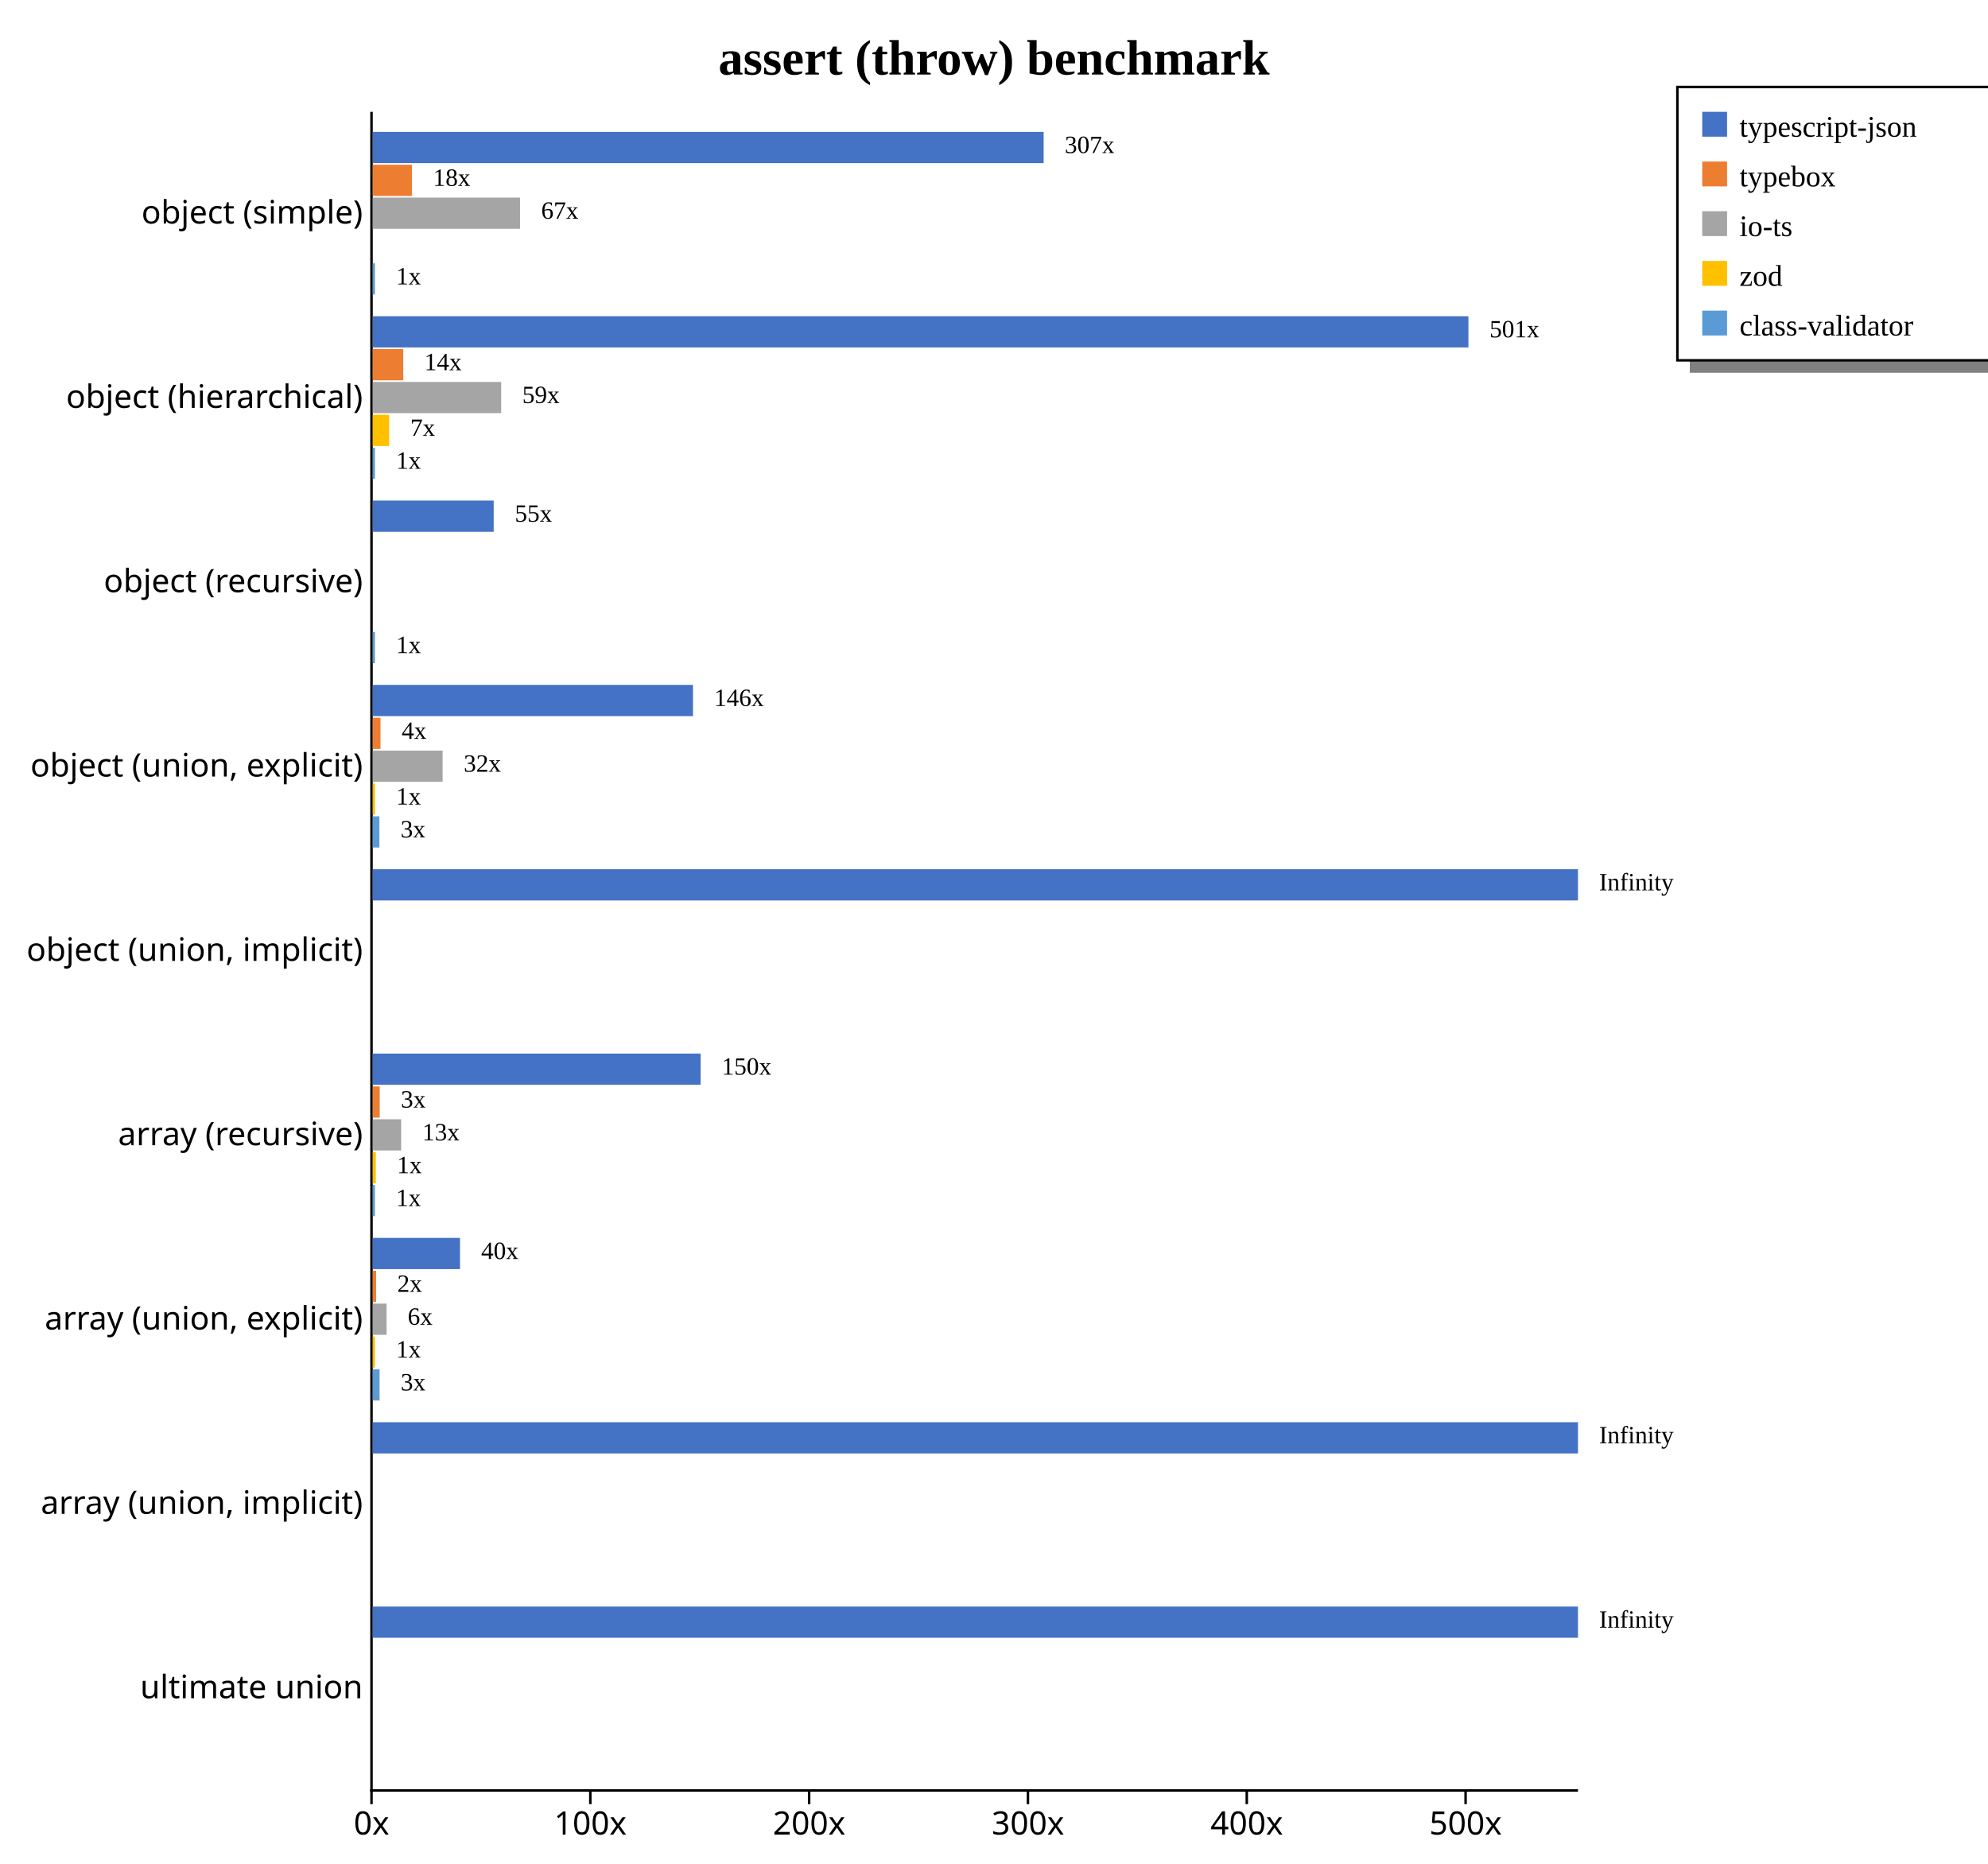
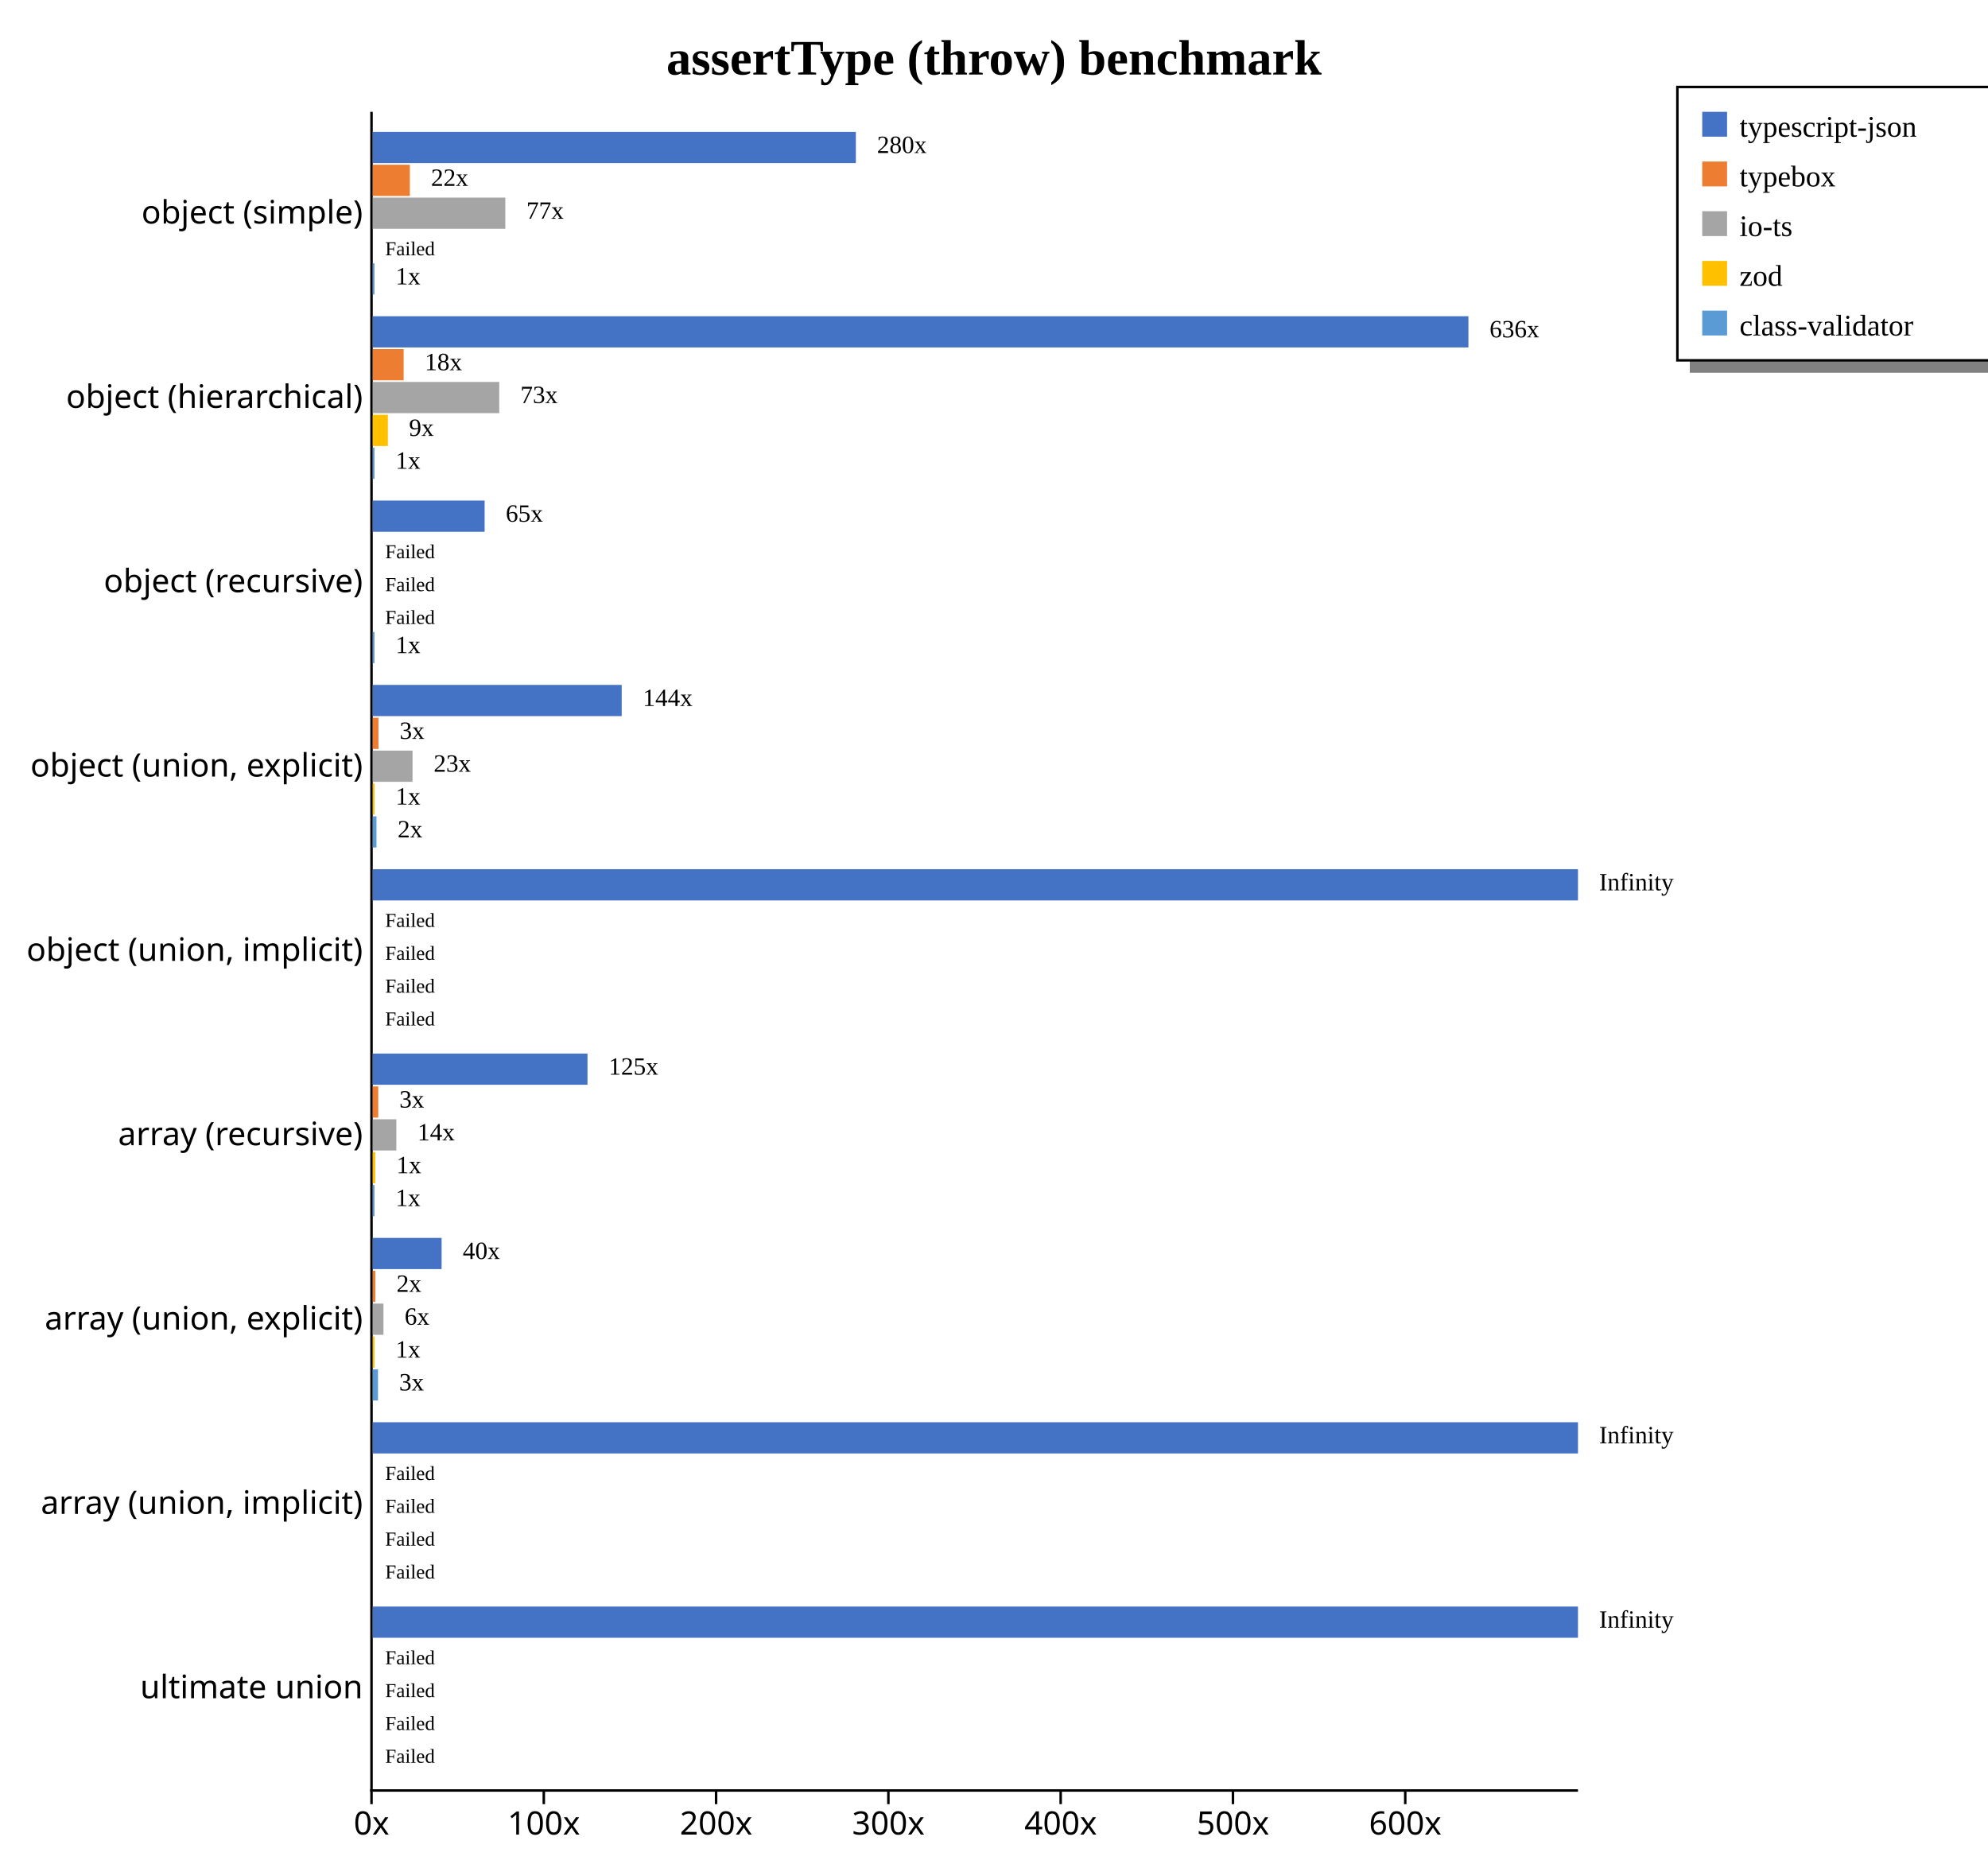
<svg xmlns="http://www.w3.org/2000/svg" width="800" height="750" style="background-color: white;">
  <g class="y axis" transform="translate(149,45)" fill="none" font-size="10" font-family="sans-serif" text-anchor="end" style="font-size: 13px;">
    <path class="domain" stroke="#000" d="M0,0.5H0.5V675.5H0" />
    <g class="tick" opacity="1" transform="translate(0,40.7967)" style="font-size: 13px;">
      <line stroke="#000" x2="0" />
      <text fill="#000" x="-3" dy="0.32em">object (simple)    </text>
    </g>
    <g class="tick" opacity="1" transform="translate(0,114.9725)" style="font-size: 13px;">
      <line stroke="#000" x2="0" />
      <text fill="#000" x="-3" dy="0.32em">object (hierarchical)    </text>
    </g>
    <g class="tick" opacity="1" transform="translate(0,189.1484)" style="font-size: 13px;">
      <line stroke="#000" x2="0" />
      <text fill="#000" x="-3" dy="0.32em">object (recursive)    </text>
    </g>
    <g class="tick" opacity="1" transform="translate(0,263.3242)" style="font-size: 13px;">
      <line stroke="#000" x2="0" />
      <text fill="#000" x="-3" dy="0.32em">object (union, explicit)    </text>
    </g>
    <g class="tick" opacity="1" transform="translate(0,337.5)" style="font-size: 13px;">
      <line stroke="#000" x2="0" />
      <text fill="#000" x="-3" dy="0.32em">object (union, implicit)    </text>
    </g>
    <g class="tick" opacity="1" transform="translate(0,411.6758)" style="font-size: 13px;">
      <line stroke="#000" x2="0" />
      <text fill="#000" x="-3" dy="0.32em">array (recursive)    </text>
    </g>
    <g class="tick" opacity="1" transform="translate(0,485.8516)" style="font-size: 13px;">
      <line stroke="#000" x2="0" />
      <text fill="#000" x="-3" dy="0.32em">array (union, explicit)    </text>
    </g>
    <g class="tick" opacity="1" transform="translate(0,560.0275)" style="font-size: 13px;">
      <line stroke="#000" x2="0" />
      <text fill="#000" x="-3" dy="0.32em">array (union, implicit)    </text>
    </g>
    <g class="tick" opacity="1" transform="translate(0,634.2033)" style="font-size: 13px;">
      <line stroke="#000" x2="0" />
      <text fill="#000" x="-3" dy="0.32em">ultimate union    </text>
    </g>
  </g>
  <g class="x axis" transform="translate(149,720)" fill="none" font-size="10" font-family="sans-serif" text-anchor="middle" style="font-size: 13px;">
    <path class="domain" stroke="#000" d="M0.5,0V0.5H485.5V0" />
    <g class="tick" opacity="1" transform="translate(0.5,0)" style="font-size: 13px;">
      <line stroke="#000" y2="6" />
      <text fill="#000" y="9" dy="0.71em">0x</text>
    </g>
-     <g class="tick" opacity="1" transform="translate(88.55474,0)" style="font-size: 13px;">
+     <g class="tick" opacity="1" transform="translate(69.83225,0)" style="font-size: 13px;">
      <line stroke="#000" y2="6" />
      <text fill="#000" y="9" dy="0.71em">100x</text>
    </g>
-     <g class="tick" opacity="1" transform="translate(176.6095,0)" style="font-size: 13px;">
+     <g class="tick" opacity="1" transform="translate(139.1645,0)" style="font-size: 13px;">
      <line stroke="#000" y2="6" />
      <text fill="#000" y="9" dy="0.71em">200x</text>
    </g>
-     <g class="tick" opacity="1" transform="translate(264.6642,0)" style="font-size: 13px;">
+     <g class="tick" opacity="1" transform="translate(208.4968,0)" style="font-size: 13px;">
      <line stroke="#000" y2="6" />
      <text fill="#000" y="9" dy="0.71em">300x</text>
    </g>
-     <g class="tick" opacity="1" transform="translate(352.719,0)" style="font-size: 13px;">
+     <g class="tick" opacity="1" transform="translate(277.829,0)" style="font-size: 13px;">
      <line stroke="#000" y2="6" />
      <text fill="#000" y="9" dy="0.71em">400x</text>
    </g>
-     <g class="tick" opacity="1" transform="translate(440.7737,0)" style="font-size: 13px;">
+     <g class="tick" opacity="1" transform="translate(347.1613,0)" style="font-size: 13px;">
      <line stroke="#000" y2="6" />
      <text fill="#000" y="9" dy="0.71em">500x</text>
    </g>
+     <g class="tick" opacity="1" transform="translate(416.4935,0)" style="font-size: 13px;">
+       <line stroke="#000" y2="6" />
+       <text fill="#000" y="9" dy="0.71em">600x</text>
+     </g>
  </g>
-   <text transform="translate(400, 30)" style="text-anchor: middle; font-size: 20px; font-weight: bold;">assert (throw) benchmark</text>
+   <text transform="translate(400, 30)" style="text-anchor: middle; font-size: 20px; font-weight: bold;">assertType (throw) benchmark</text>
  <rect x="680" y="145" width="200" height="5" fill="gray" />
  <rect x="675" y="35" width="200" height="110" fill="none" stroke="black" />
  <rect x="685" y="45" width="10" height="10" style="fill: #4472c4;" />
  <text x="700" y="55" style="font-size: 12px;">typescript-json</text>
  <rect x="685" y="65" width="10" height="10" style="fill: #ed7d31;" />
  <text x="700" y="75" style="font-size: 12px;">typebox</text>
  <rect x="685" y="85" width="10" height="10" style="fill: #a5a5a5;" />
  <text x="700" y="95" style="font-size: 12px;">io-ts</text>
  <rect x="685" y="105" width="10" height="10" style="fill: #ffc000;" />
  <text x="700" y="115" style="font-size: 12px;">zod</text>
  <rect x="685" y="125" width="10" height="10" style="fill: #5b9bd5;" />
  <text x="700" y="135" style="font-size: 12px;">class-validator</text>
  <g style="font-size: 13px;">
    <g style="font-size: 13px;">
-       <rect x="150" y="53.079" width="269.976" height="12.558" fill="#4472c4" />
-       <rect x="150" y="66.298" width="15.77" height="12.558" fill="#ed7d31" />
-       <rect x="150" y="79.517" width="59.268" height="12.558" fill="#a5a5a5" />
+       <rect x="150" y="53.079" width="194.412" height="12.558" fill="#4472c4" />
+       <rect x="150" y="66.298" width="14.931" height="12.558" fill="#ed7d31" />
+       <rect x="150" y="79.517" width="53.345" height="12.558" fill="#a5a5a5" />
      <rect x="150" y="92.737" width="0" height="12.558" fill="#ffc000" />
-       <rect x="150" y="105.956" width="0.881" height="12.558" fill="#5b9bd5" />
-       <text class="label" x="428.476" y="61.579" font-size="10px">307x</text>
-       <text class="label" x="174.27" y="74.798" font-size="10px">18x</text>
-       <text class="label" x="217.768" y="88.017" font-size="10px">67x</text>
+       <rect x="150" y="105.956" width="0.693" height="12.558" fill="#5b9bd5" />
+       <text class="label" x="352.912" y="61.579" font-size="10px">280x</text>
+       <text class="label" x="173.431" y="74.798" font-size="10px">22x</text>
+       <text class="label" x="211.845" y="88.017" font-size="10px">77x</text>
      <text class="label" x="158.5" y="101.237" font-size="10px" />
-       <text class="label" x="159.381" y="114.456" font-size="10px">1x</text>
+       <text class="label" x="159.193" y="114.456" font-size="10px">1x</text>
+       <text class="label" x="349.412" y="63.079" font-size="8px" />
+       <text class="label" x="169.931" y="76.298" font-size="8px" />
+       <text class="label" x="208.345" y="89.517" font-size="8px" />
+       <text class="label" x="155" y="102.737" font-size="8px">Failed</text>
+       <text class="label" x="155.693" y="115.956" font-size="8px" />
    </g>
    <g style="font-size: 13px;">
      <rect x="150" y="127.254" width="440.909" height="12.558" fill="#4472c4" />
-       <rect x="150" y="140.474" width="12.271" height="12.558" fill="#ed7d31" />
-       <rect x="150" y="153.693" width="51.676" height="12.558" fill="#a5a5a5" />
-       <rect x="150" y="166.913" width="6.592" height="12.558" fill="#ffc000" />
-       <rect x="150" y="180.132" width="0.881" height="12.558" fill="#5b9bd5" />
-       <text class="label" x="599.409" y="135.754" font-size="10px">501x</text>
-       <text class="label" x="170.771" y="148.974" font-size="10px">14x</text>
-       <text class="label" x="210.176" y="162.193" font-size="10px">59x</text>
-       <text class="label" x="165.092" y="175.413" font-size="10px">7x</text>
-       <text class="label" x="159.381" y="188.632" font-size="10px">1x</text>
-     </g>
-     <g style="font-size: 13px;">
-       <rect x="150" y="201.43" width="48.667" height="12.558" fill="#4472c4" />
+       <rect x="150" y="140.474" width="12.428" height="12.558" fill="#ed7d31" />
+       <rect x="150" y="153.693" width="50.907" height="12.558" fill="#a5a5a5" />
+       <rect x="150" y="166.913" width="6.081" height="12.558" fill="#ffc000" />
+       <rect x="150" y="180.132" width="0.693" height="12.558" fill="#5b9bd5" />
+       <text class="label" x="599.409" y="135.754" font-size="10px">636x</text>
+       <text class="label" x="170.928" y="148.974" font-size="10px">18x</text>
+       <text class="label" x="209.407" y="162.193" font-size="10px">73x</text>
+       <text class="label" x="164.581" y="175.413" font-size="10px">9x</text>
+       <text class="label" x="159.193" y="188.632" font-size="10px">1x</text>
+       <text class="label" x="595.909" y="137.254" font-size="8px" />
+       <text class="label" x="167.428" y="150.474" font-size="8px" />
+       <text class="label" x="205.907" y="163.693" font-size="8px" />
+       <text class="label" x="161.081" y="176.913" font-size="8px" />
+       <text class="label" x="155.693" y="190.132" font-size="8px" />
+     </g>
+     <g style="font-size: 13px;">
+       <rect x="150" y="201.43" width="45.017" height="12.558" fill="#4472c4" />
      <rect x="150" y="214.65" width="0" height="12.558" fill="#ed7d31" />
      <rect x="150" y="227.869" width="0" height="12.558" fill="#a5a5a5" />
      <rect x="150" y="241.089" width="0" height="12.558" fill="#ffc000" />
-       <rect x="150" y="254.308" width="0.881" height="12.558" fill="#5b9bd5" />
-       <text class="label" x="207.167" y="209.93" font-size="10px">55x</text>
+       <rect x="150" y="254.308" width="0.693" height="12.558" fill="#5b9bd5" />
+       <text class="label" x="203.517" y="209.93" font-size="10px">65x</text>
      <text class="label" x="158.5" y="223.15" font-size="10px" />
      <text class="label" x="158.5" y="236.369" font-size="10px" />
      <text class="label" x="158.5" y="249.589" font-size="10px" />
-       <text class="label" x="159.381" y="262.808" font-size="10px">1x</text>
-     </g>
-     <g style="font-size: 13px;">
-       <rect x="150" y="275.606" width="128.873" height="12.558" fill="#4472c4" />
-       <rect x="150" y="288.825" width="3.123" height="12.558" fill="#ed7d31" />
-       <rect x="150" y="302.045" width="28.107" height="12.558" fill="#a5a5a5" />
-       <rect x="150" y="315.264" width="0.881" height="12.558" fill="#ffc000" />
-       <rect x="150" y="328.484" width="2.683" height="12.558" fill="#5b9bd5" />
-       <text class="label" x="287.373" y="284.106" font-size="10px">146x</text>
-       <text class="label" x="161.623" y="297.325" font-size="10px">4x</text>
-       <text class="label" x="186.607" y="310.545" font-size="10px">32x</text>
-       <text class="label" x="159.381" y="323.764" font-size="10px">1x</text>
-       <text class="label" x="161.183" y="336.984" font-size="10px">3x</text>
+       <text class="label" x="159.193" y="262.808" font-size="10px">1x</text>
+       <text class="label" x="200.017" y="211.43" font-size="8px" />
+       <text class="label" x="155" y="224.65" font-size="8px">Failed</text>
+       <text class="label" x="155" y="237.869" font-size="8px">Failed</text>
+       <text class="label" x="155" y="251.089" font-size="8px">Failed</text>
+       <text class="label" x="155.693" y="264.308" font-size="8px" />
+     </g>
+     <g style="font-size: 13px;">
+       <rect x="150" y="275.606" width="100.177" height="12.558" fill="#4472c4" />
+       <rect x="150" y="288.825" width="2.305" height="12.558" fill="#ed7d31" />
+       <rect x="150" y="302.045" width="16.005" height="12.558" fill="#a5a5a5" />
+       <rect x="150" y="315.264" width="0.693" height="12.558" fill="#ffc000" />
+       <rect x="150" y="328.484" width="1.506" height="12.558" fill="#5b9bd5" />
+       <text class="label" x="258.677" y="284.106" font-size="10px">144x</text>
+       <text class="label" x="160.805" y="297.325" font-size="10px">3x</text>
+       <text class="label" x="174.505" y="310.545" font-size="10px">23x</text>
+       <text class="label" x="159.193" y="323.764" font-size="10px">1x</text>
+       <text class="label" x="160.006" y="336.984" font-size="10px">2x</text>
+       <text class="label" x="255.177" y="285.606" font-size="8px" />
+       <text class="label" x="157.305" y="298.825" font-size="8px" />
+       <text class="label" x="171.005" y="312.045" font-size="8px" />
+       <text class="label" x="155.693" y="325.264" font-size="8px" />
+       <text class="label" x="156.506" y="338.484" font-size="8px" />
    </g>
    <g style="font-size: 13px;">
      <rect x="150" y="349.782" width="485" height="12.558" fill="#4472c4" />
      <rect x="150" y="363.001" width="0" height="12.558" fill="#ed7d31" />
      <rect x="150" y="376.221" width="0" height="12.558" fill="#a5a5a5" />
      <rect x="150" y="389.44" width="0" height="12.558" fill="#ffc000" />
      <rect x="150" y="402.66" width="0" height="12.558" fill="#5b9bd5" />
      <text class="label" x="643.5" y="358.282" font-size="10px">Infinity</text>
      <text class="label" x="158.5" y="371.501" font-size="10px" />
      <text class="label" x="158.5" y="384.721" font-size="10px" />
      <text class="label" x="158.5" y="397.94" font-size="10px" />
      <text class="label" x="158.5" y="411.16" font-size="10px" />
-     </g>
-     <g style="font-size: 13px;">
-       <rect x="150" y="423.958" width="131.934" height="12.558" fill="#4472c4" />
-       <rect x="150" y="437.177" width="2.802" height="12.558" fill="#ed7d31" />
-       <rect x="150" y="450.397" width="11.438" height="12.558" fill="#a5a5a5" />
-       <rect x="150" y="463.616" width="1.237" height="12.558" fill="#ffc000" />
-       <rect x="150" y="476.835" width="0.881" height="12.558" fill="#5b9bd5" />
-       <text class="label" x="290.434" y="432.458" font-size="10px">150x</text>
-       <text class="label" x="161.302" y="445.677" font-size="10px">3x</text>
-       <text class="label" x="169.938" y="458.897" font-size="10px">13x</text>
-       <text class="label" x="159.737" y="472.116" font-size="10px">1x</text>
-       <text class="label" x="159.381" y="485.335" font-size="10px">1x</text>
-     </g>
-     <g style="font-size: 13px;">
-       <rect x="150" y="498.134" width="35.116" height="12.558" fill="#4472c4" />
-       <rect x="150" y="511.353" width="1.356" height="12.558" fill="#ed7d31" />
-       <rect x="150" y="524.572" width="5.561" height="12.558" fill="#a5a5a5" />
-       <rect x="150" y="537.792" width="0.881" height="12.558" fill="#ffc000" />
-       <rect x="150" y="551.011" width="2.75" height="12.558" fill="#5b9bd5" />
-       <text class="label" x="193.616" y="506.634" font-size="10px">40x</text>
-       <text class="label" x="159.856" y="519.853" font-size="10px">2x</text>
-       <text class="label" x="164.061" y="533.072" font-size="10px">6x</text>
-       <text class="label" x="159.381" y="546.292" font-size="10px">1x</text>
-       <text class="label" x="161.25" y="559.511" font-size="10px">3x</text>
+       <text class="label" x="640" y="359.782" font-size="8px" />
+       <text class="label" x="155" y="373.001" font-size="8px">Failed</text>
+       <text class="label" x="155" y="386.221" font-size="8px">Failed</text>
+       <text class="label" x="155" y="399.44" font-size="8px">Failed</text>
+       <text class="label" x="155" y="412.66" font-size="8px">Failed</text>
+     </g>
+     <g style="font-size: 13px;">
+       <rect x="150" y="423.958" width="86.412" height="12.558" fill="#4472c4" />
+       <rect x="150" y="437.177" width="2.208" height="12.558" fill="#ed7d31" />
+       <rect x="150" y="450.397" width="9.496" height="12.558" fill="#a5a5a5" />
+       <rect x="150" y="463.616" width="1.025" height="12.558" fill="#ffc000" />
+       <rect x="150" y="476.835" width="0.693" height="12.558" fill="#5b9bd5" />
+       <text class="label" x="244.912" y="432.458" font-size="10px">125x</text>
+       <text class="label" x="160.708" y="445.677" font-size="10px">3x</text>
+       <text class="label" x="167.996" y="458.897" font-size="10px">14x</text>
+       <text class="label" x="159.525" y="472.116" font-size="10px">1x</text>
+       <text class="label" x="159.193" y="485.335" font-size="10px">1x</text>
+       <text class="label" x="241.412" y="433.958" font-size="8px" />
+       <text class="label" x="157.208" y="447.177" font-size="8px" />
+       <text class="label" x="164.496" y="460.397" font-size="8px" />
+       <text class="label" x="156.025" y="473.616" font-size="8px" />
+       <text class="label" x="155.693" y="486.835" font-size="8px" />
+     </g>
+     <g style="font-size: 13px;">
+       <rect x="150" y="498.134" width="27.704" height="12.558" fill="#4472c4" />
+       <rect x="150" y="511.353" width="1.066" height="12.558" fill="#ed7d31" />
+       <rect x="150" y="524.572" width="4.307" height="12.558" fill="#a5a5a5" />
+       <rect x="150" y="537.792" width="0.693" height="12.558" fill="#ffc000" />
+       <rect x="150" y="551.011" width="2.113" height="12.558" fill="#5b9bd5" />
+       <text class="label" x="186.204" y="506.634" font-size="10px">40x</text>
+       <text class="label" x="159.566" y="519.853" font-size="10px">2x</text>
+       <text class="label" x="162.807" y="533.072" font-size="10px">6x</text>
+       <text class="label" x="159.193" y="546.292" font-size="10px">1x</text>
+       <text class="label" x="160.613" y="559.511" font-size="10px">3x</text>
+       <text class="label" x="182.704" y="508.134" font-size="8px" />
+       <text class="label" x="156.066" y="521.353" font-size="8px" />
+       <text class="label" x="159.307" y="534.572" font-size="8px" />
+       <text class="label" x="155.693" y="547.792" font-size="8px" />
+       <text class="label" x="157.113" y="561.011" font-size="8px" />
    </g>
    <g style="font-size: 13px;">
      <rect x="150" y="572.309" width="485" height="12.558" fill="#4472c4" />
      <rect x="150" y="585.529" width="0" height="12.558" fill="#ed7d31" />
      <rect x="150" y="598.748" width="0" height="12.558" fill="#a5a5a5" />
      <rect x="150" y="611.968" width="0" height="12.558" fill="#ffc000" />
      <rect x="150" y="625.187" width="0" height="12.558" fill="#5b9bd5" />
      <text class="label" x="643.5" y="580.809" font-size="10px">Infinity</text>
      <text class="label" x="158.5" y="594.029" font-size="10px" />
      <text class="label" x="158.5" y="607.248" font-size="10px" />
      <text class="label" x="158.5" y="620.468" font-size="10px" />
      <text class="label" x="158.5" y="633.687" font-size="10px" />
+       <text class="label" x="640" y="582.309" font-size="8px" />
+       <text class="label" x="155" y="595.529" font-size="8px">Failed</text>
+       <text class="label" x="155" y="608.748" font-size="8px">Failed</text>
+       <text class="label" x="155" y="621.968" font-size="8px">Failed</text>
+       <text class="label" x="155" y="635.187" font-size="8px">Failed</text>
    </g>
    <g style="font-size: 13px;">
      <rect x="150" y="646.485" width="485" height="12.558" fill="#4472c4" />
      <rect x="150" y="659.705" width="0" height="12.558" fill="#ed7d31" />
      <rect x="150" y="672.924" width="0" height="12.558" fill="#a5a5a5" />
      <rect x="150" y="686.144" width="0" height="12.558" fill="#ffc000" />
      <rect x="150" y="699.363" width="0" height="12.558" fill="#5b9bd5" />
      <text class="label" x="643.5" y="654.985" font-size="10px">Infinity</text>
      <text class="label" x="158.5" y="668.205" font-size="10px" />
      <text class="label" x="158.5" y="681.424" font-size="10px" />
      <text class="label" x="158.5" y="694.644" font-size="10px" />
      <text class="label" x="158.5" y="707.863" font-size="10px" />
+       <text class="label" x="640" y="656.485" font-size="8px" />
+       <text class="label" x="155" y="669.705" font-size="8px">Failed</text>
+       <text class="label" x="155" y="682.924" font-size="8px">Failed</text>
+       <text class="label" x="155" y="696.144" font-size="8px">Failed</text>
+       <text class="label" x="155" y="709.363" font-size="8px">Failed</text>
    </g>
  </g>
</svg>
